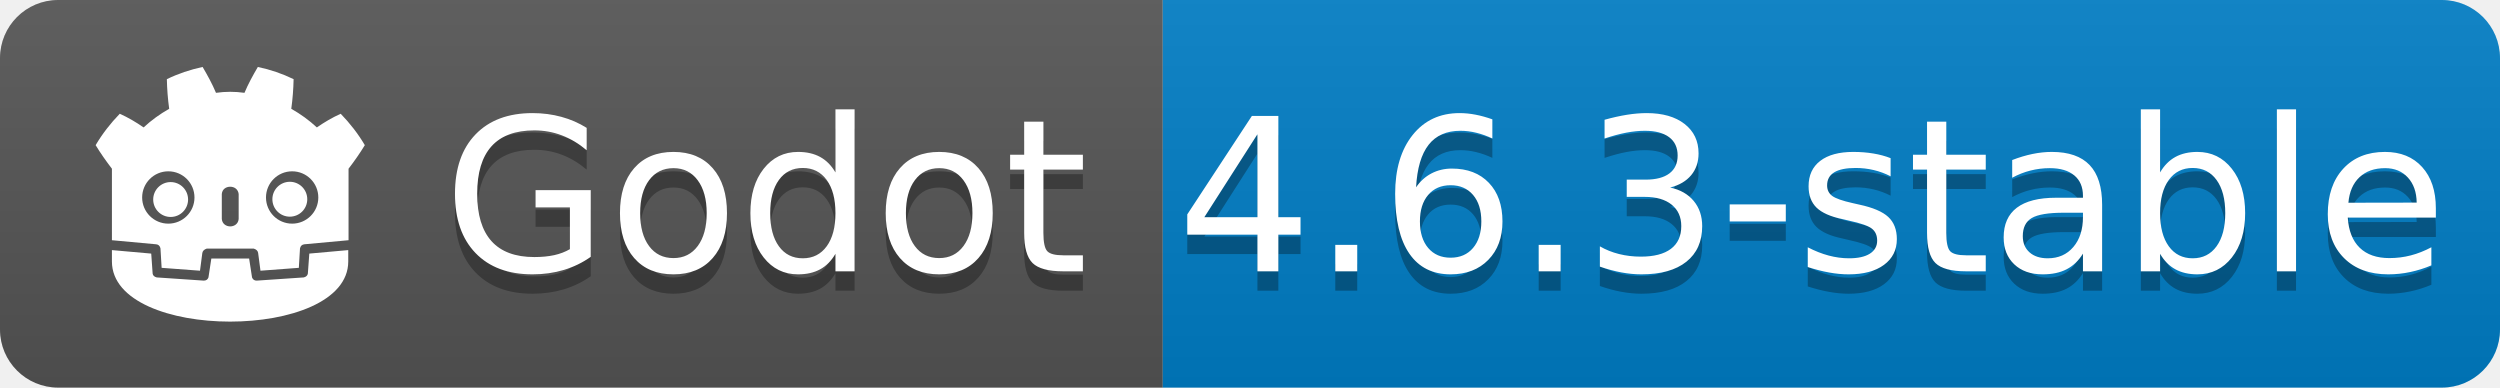
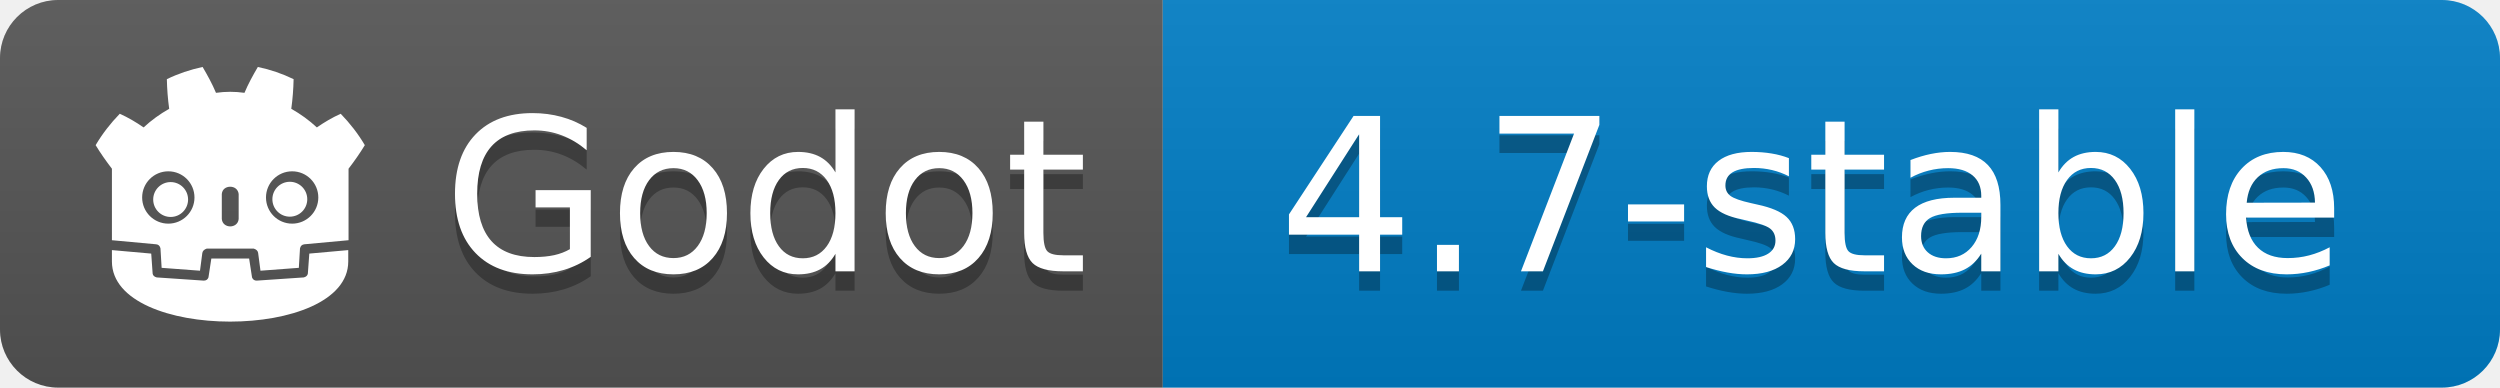
- <svg xmlns="http://www.w3.org/2000/svg" width="129" height="20" aria-label="Godot: 4.6.3-stable">
+ <svg xmlns="http://www.w3.org/2000/svg" width="129" height="20" aria-label="Godot: 4.7-stable">
  <linearGradient id="s" x2="0" y2="100%">
    <stop stop-color="#bbb" stop-opacity=".1" offset="0" />
    <stop stop-opacity=".1" offset="1" />
  </linearGradient>
  <clipPath id="r">
    <rect width="129" height="20" rx="3" fill="#fff" />
  </clipPath>
  <g clip-path="url(#r)">
    <rect width="60" height="20" fill="#555" />
    <rect x="60" width="69" height="20" fill="#007ec6" />
    <rect width="129" height="20" fill="url(#s)" />
  </g>
  <g fill="#fff" font-family="Verdana,Geneva,DejaVu Sans,sans-serif" font-size="110" text-anchor="middle" text-rendering="geometricPrecision">
    <text transform="scale(.1)" x="395" y="150" fill="#010101" fill-opacity=".3" aria-hidden="true" textLength="330">Godot</text>
    <text transform="scale(.1)" x="395" y="140" fill="#fff" textLength="330">Godot</text>
-     <text transform="scale(.1)" x="935" y="150" fill="#010101" fill-opacity=".3" aria-hidden="true" textLength="590">4.6.3-stable</text>
-     <text transform="scale(.1)" x="935" y="140" fill="#fff" textLength="590">4.6.3-stable</text>
+     <text transform="scale(.1)" x="935" y="150" fill="#010101" fill-opacity=".3" aria-hidden="true" textLength="590">4.7-stable</text>
+     <text transform="scale(.1)" x="935" y="140" fill="#fff" textLength="590">4.7-stable</text>
    <g transform="matrix(.015 0 0 .015 4.2 2.3)">
      <path d="m777 532a60 60 0 01-60 60 60 60 0 01-60-60 60 60 0 0160-60 60 60 0 0160 60zm-360-455c-43 9.3-84 23-123 42 .67 34 3.3 68 8 102-32 18-61 39-88 64-26-18-53-34-82-47-32 33-60 69-83 108 17 28 36 55 56 81v246l152 14c8 .67 13 5.4 15 14l4 67 132 9.9 8-61c1.3-7.3 6.3-12 15-15h162c8.7 2.7 14 7.6 15 15l8 61 132-9.9 4-67c2-8.7 7-13 15-14l152-14v-246c20-26 39-53 56-81-23-39-51-75-83-108-29 13-56 29-82 47-27-25-56-46-88-64 4.7-34 7.3-68 8-102-39-19-80-33-123-42-17 29-33 58-46 89-33-4.7-65-4.7-98 0-13-31-29-60-46-89zm-118 359a90 90 0 0190 90 90 90 0 01-90 90 90 90 0 01-90-90 90 90 0 0190-90zm426 0a90 90 0 0190 90 90 90 0 01-90 90 90 90 0 01-90-90 90 90 0 0190-90zm-213 53c14 0 27 8.4 29 25v86c-3 34-55 34-58 0v-86c1.5-17 15-25 29-25zm-407 218v39c0 276 813 276 813 0v-39l-134 12-5 69c-1.3 6.7-6.1 11-14 13l-162 11c-8 0-13-3.6-16-11l-10-65h-130l-9.9 65c-2.7 7.3-8 11-16 11l-162-11c-8-2-13-6.4-14-13l-4.9-69zm262-174a60 60 0 01-60 60 60 60 0 01-60-60 60 60 0 0160-60 60 60 0 0160 60z" />
    </g>
  </g>
</svg>
